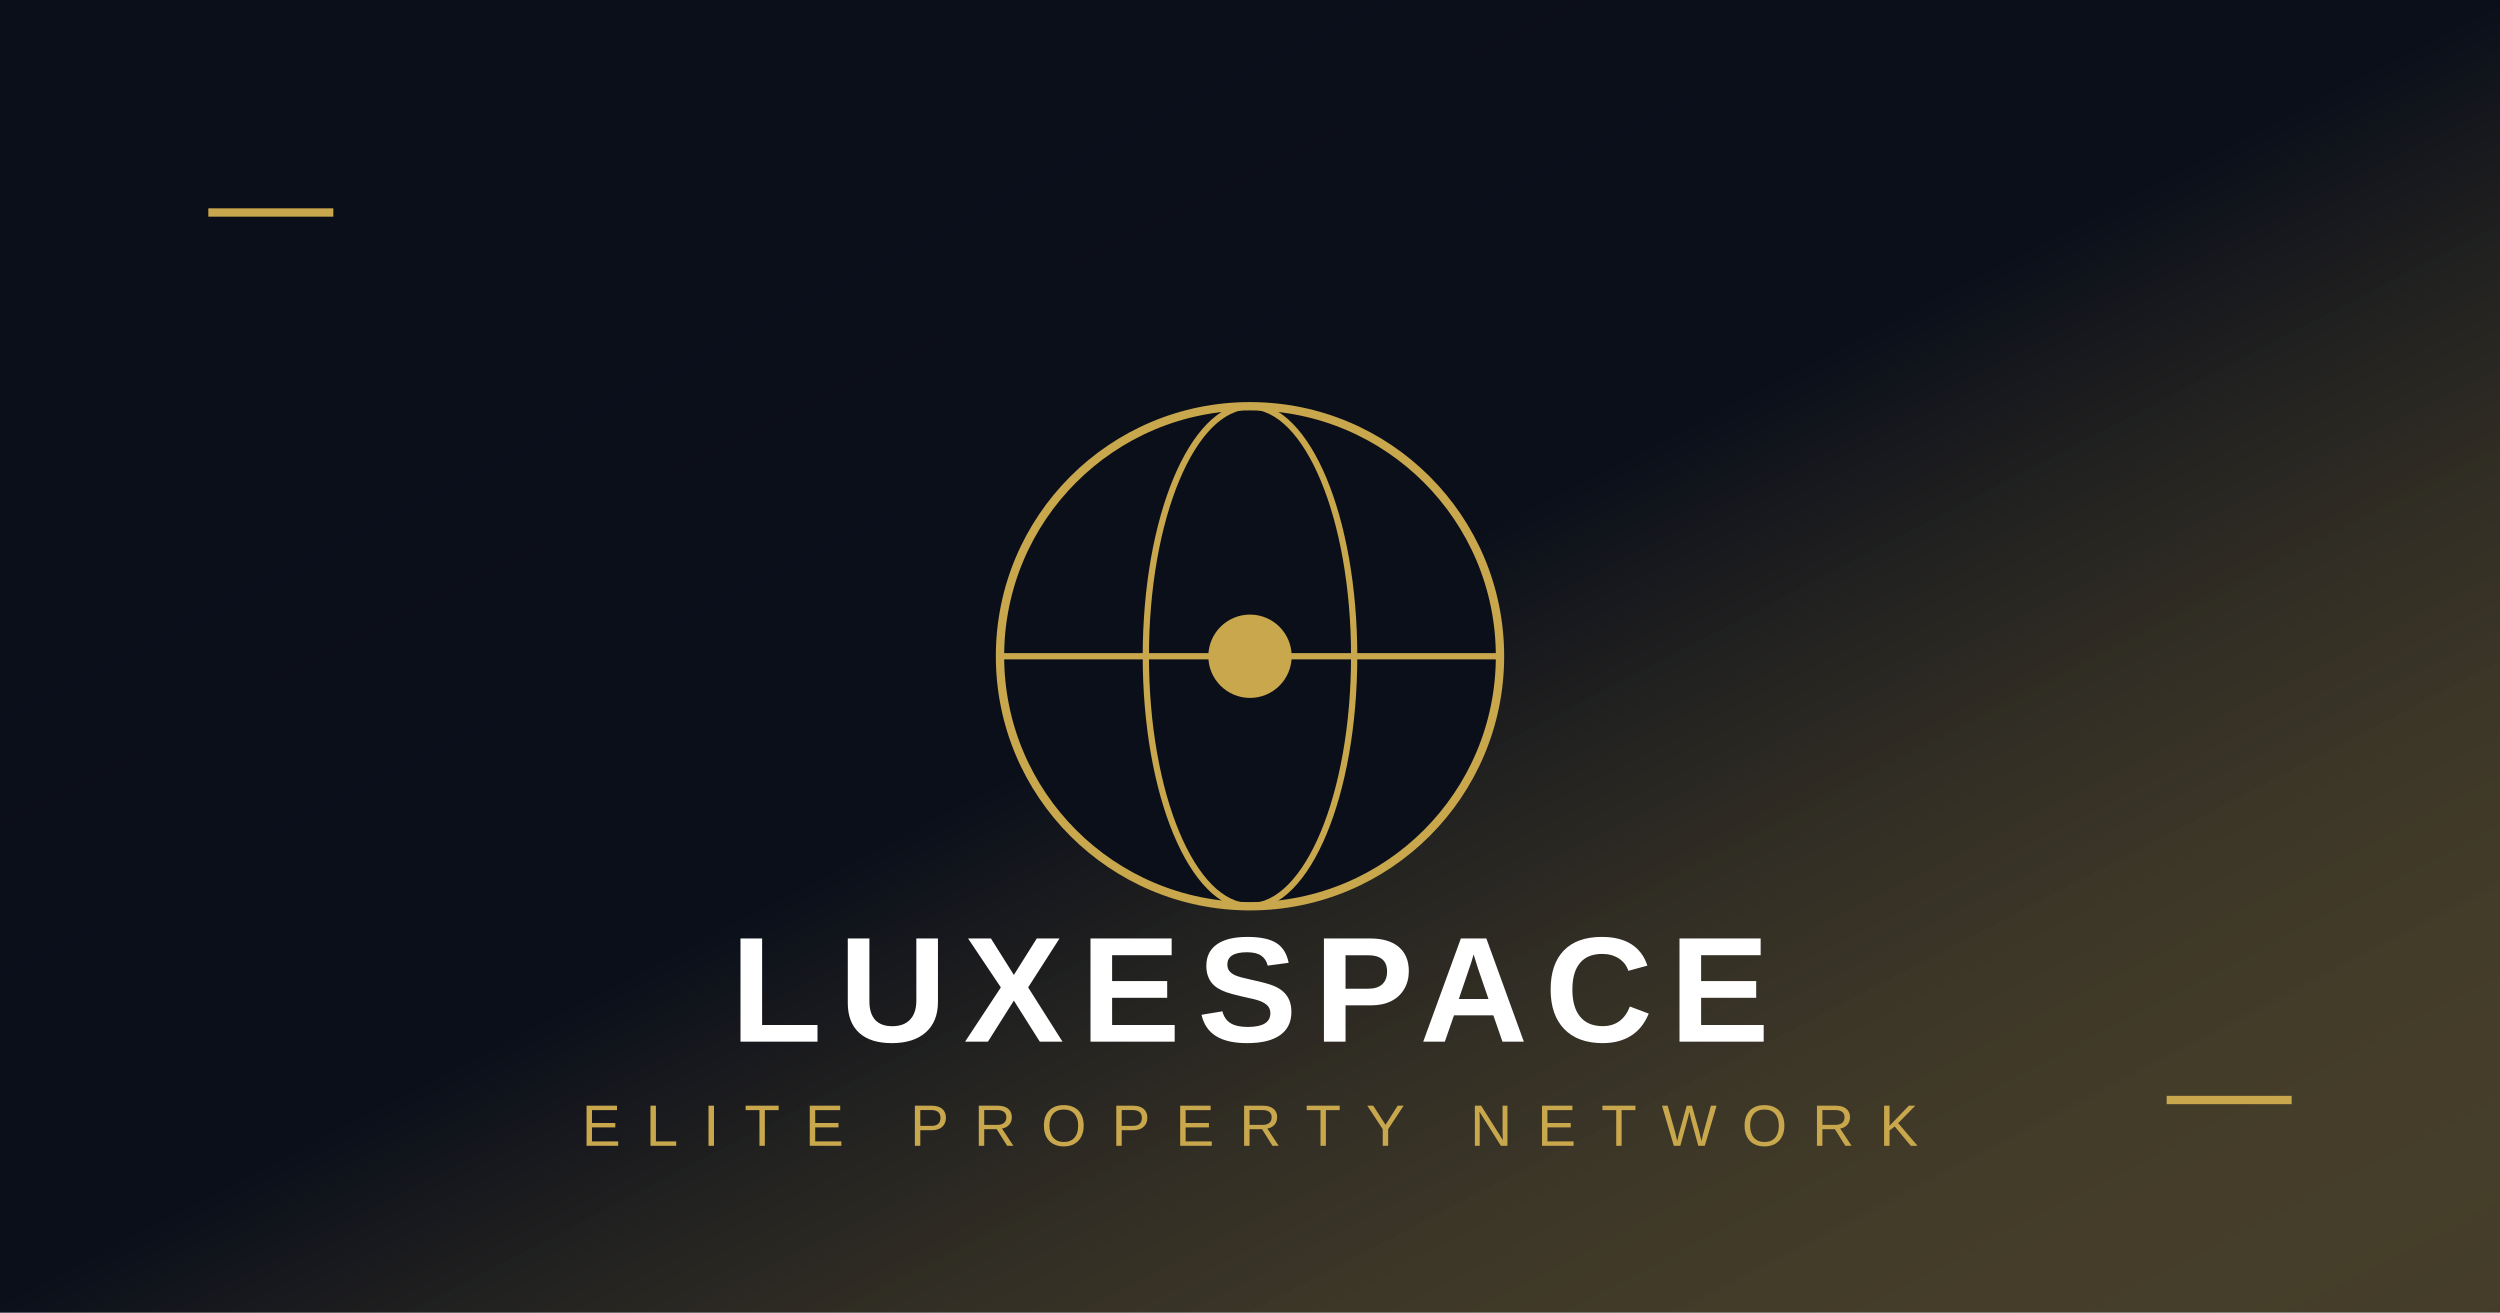
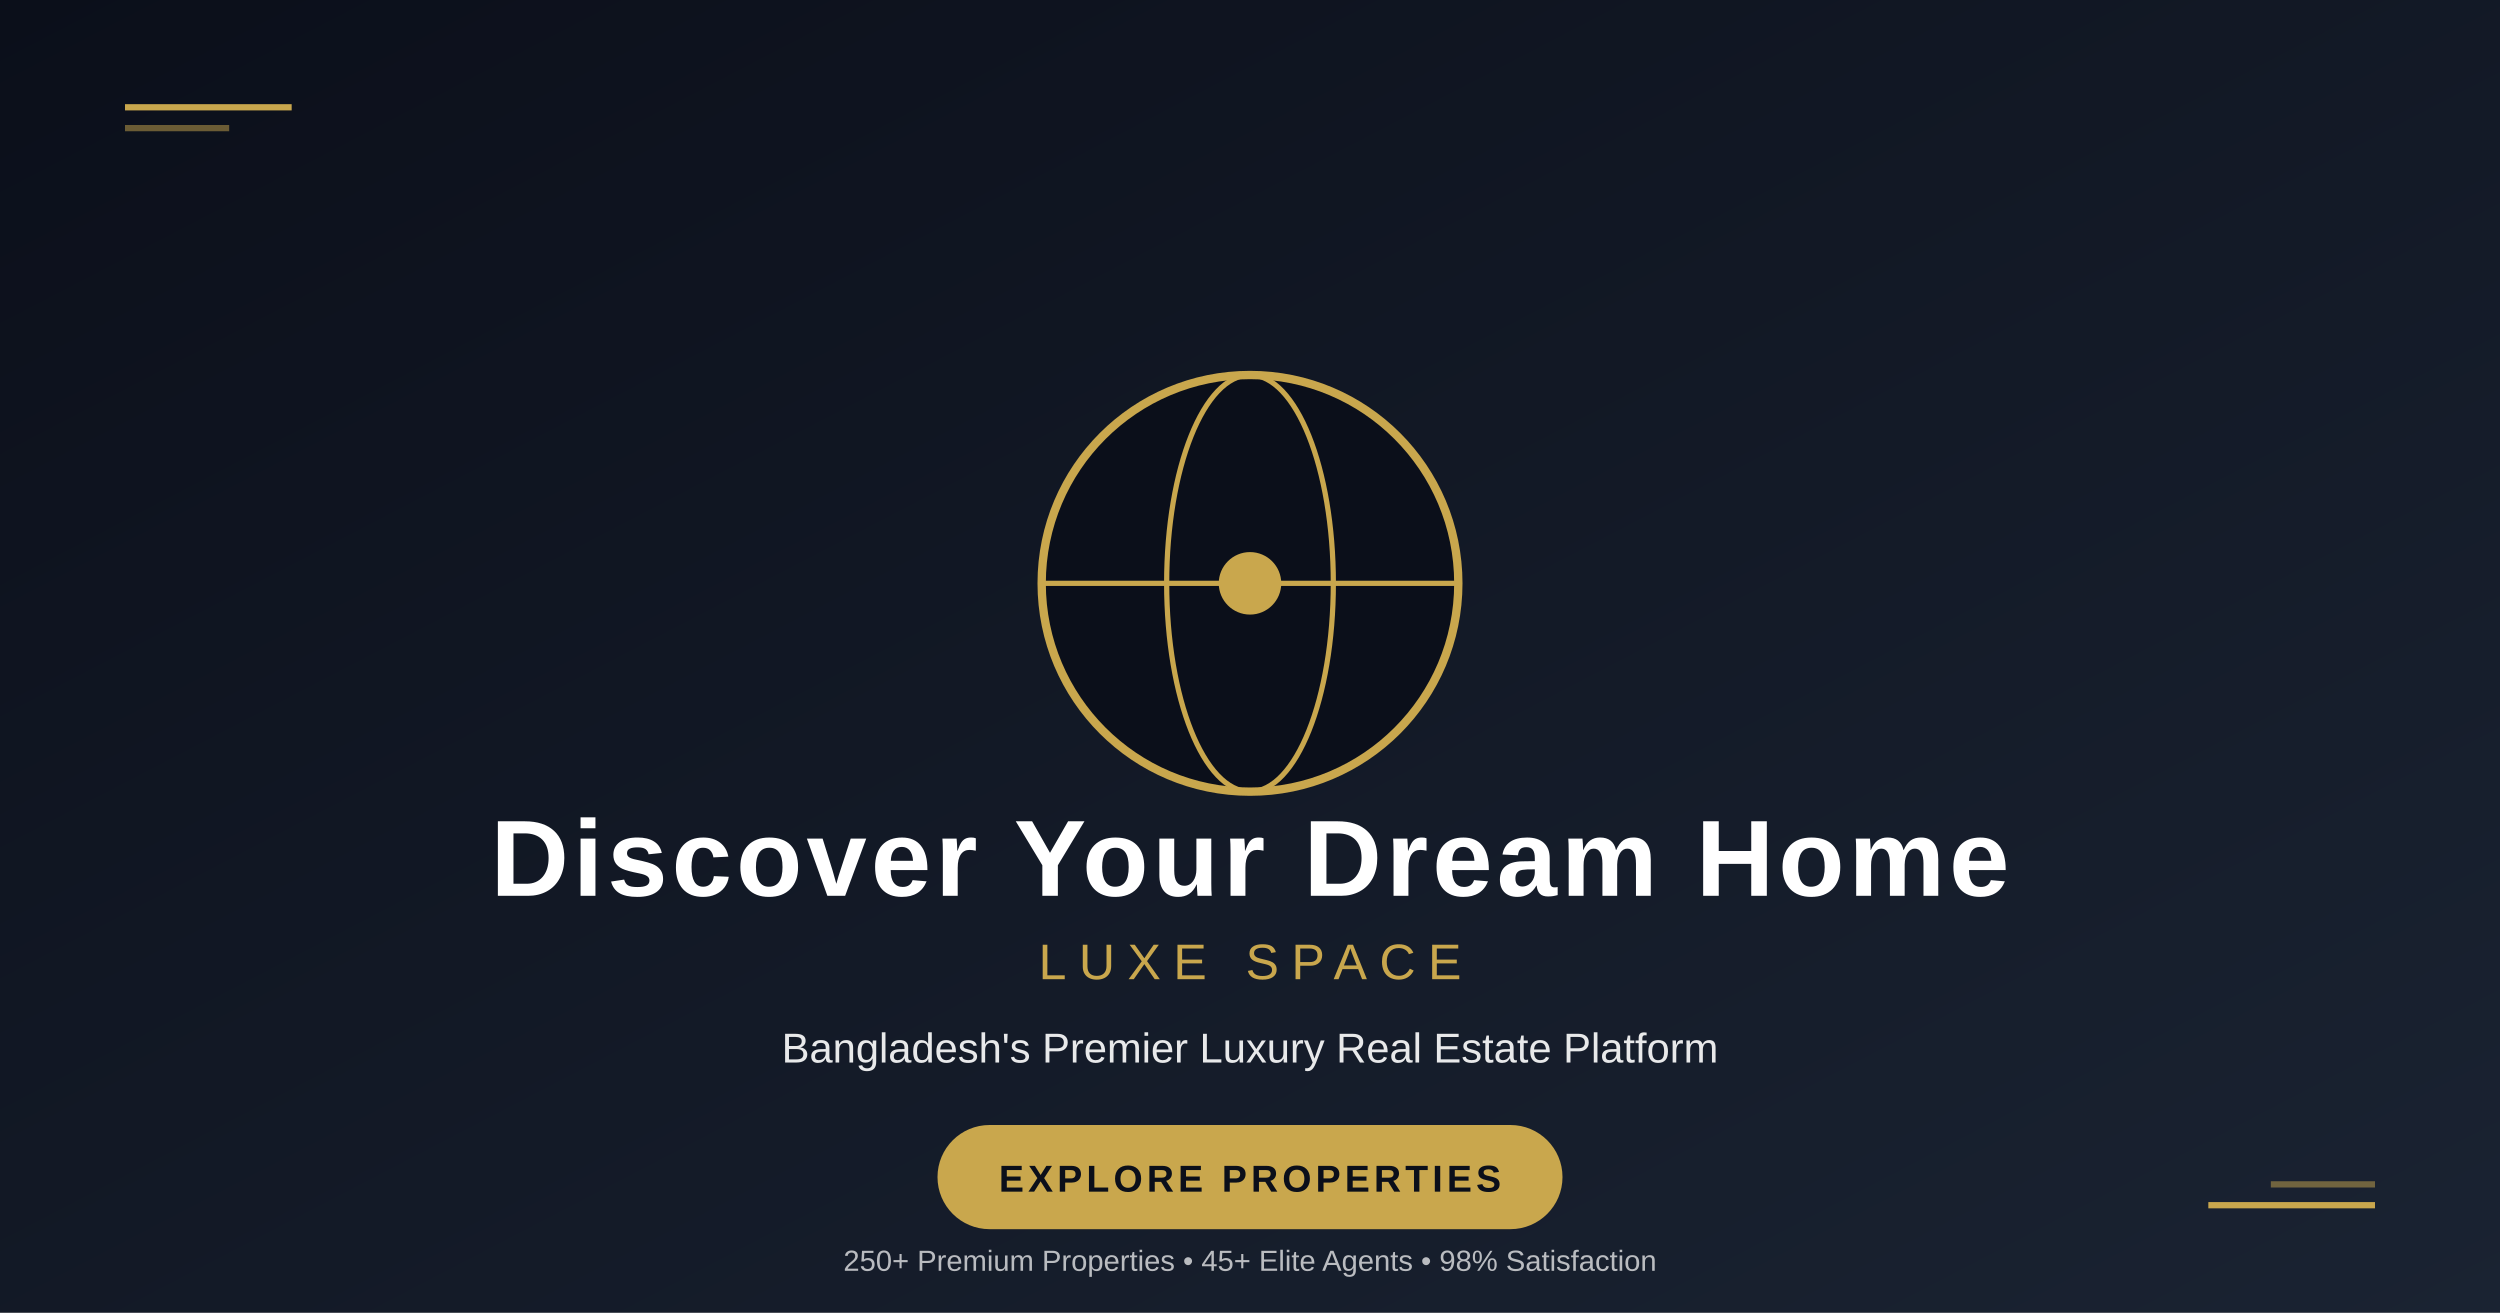
<svg xmlns="http://www.w3.org/2000/svg" viewBox="0 0 1200 630" fill="none">
  <rect width="1200" height="630" fill="#0B0F1A" />
-   <rect width="1200" height="630" fill="url(#gradient)" />
  <defs>
-     <linearGradient id="gradient" x1="0%" y1="0%" x2="100%" y2="100%">
-       <stop offset="0%" stop-color="#0B0F1A" stop-opacity="0.9" />
-       <stop offset="50%" stop-color="#0B0F1A" stop-opacity="0.7" />
-       <stop offset="100%" stop-color="#C9A74D" stop-opacity="0.3" />
+     <linearGradient id="bgGrad" x1="0%" y1="0%" x2="100%" y2="100%">
+       <stop offset="0%" stop-color="#0B0F1A" />
+       <stop offset="100%" stop-color="#1a2332" />
    </linearGradient>
  </defs>
-   <circle cx="600" cy="315" r="120" fill="#0B0F1A" stroke="#C9A74D" stroke-width="4" />
-   <ellipse cx="600" cy="315" rx="50" ry="120" stroke="#C9A74D" stroke-width="3" fill="none" />
-   <line x1="480" y1="315" x2="720" y2="315" stroke="#C9A74D" stroke-width="3" />
-   <circle cx="600" cy="315" r="20" fill="#C9A74D" />
-   <text x="600" y="500" text-anchor="middle" fill="#FFFFFF" font-family="Arial, sans-serif" font-size="72" font-weight="bold" letter-spacing="8">LUXESPACE</text>
-   <text x="600" y="550" text-anchor="middle" fill="#C9A74D" font-family="Arial, sans-serif" font-size="28" font-weight="300" letter-spacing="12">ELITE PROPERTY NETWORK</text>
-   <rect x="100" y="100" width="60" height="4" fill="#C9A74D" />
-   <rect x="1040" y="526" width="60" height="4" fill="#C9A74D" />
+   <rect width="1200" height="630" fill="url(#bgGrad)" />
+   <rect x="60" y="50" width="80" height="3" fill="#C9A74D" />
+   <rect x="60" y="60" width="50" height="3" fill="#C9A74D" opacity="0.5" />
+   <rect x="1060" y="577" width="80" height="3" fill="#C9A74D" />
+   <rect x="1090" y="567" width="50" height="3" fill="#C9A74D" opacity="0.5" />
+   <circle cx="600" cy="280" r="100" fill="#0B0F1A" stroke="#C9A74D" stroke-width="4" />
+   <ellipse cx="600" cy="280" rx="40" ry="100" stroke="#C9A74D" stroke-width="2.5" fill="none" />
+   <line x1="500" y1="280" x2="700" y2="280" stroke="#C9A74D" stroke-width="2.5" />
+   <circle cx="600" cy="280" r="15" fill="#C9A74D" />
+   <text x="600" y="430" text-anchor="middle" fill="#FFFFFF" font-family="Arial, sans-serif" font-size="52" font-weight="bold" letter-spacing="2">
+     Discover Your Dream Home
+   </text>
+   <text x="600" y="470" text-anchor="middle" fill="#C9A74D" font-family="Arial, sans-serif" font-size="24" font-weight="300" letter-spacing="6">
+     LUXE SPACE
+   </text>
+   <text x="600" y="510" text-anchor="middle" fill="#FFFFFF" font-family="Arial, sans-serif" font-size="20" font-weight="400" opacity="0.9">
+     Bangladesh's Premier Luxury Real Estate Platform
+   </text>
+   <rect x="450" y="540" width="300" height="50" rx="25" fill="#C9A74D" />
+   <text x="600" y="572" text-anchor="middle" fill="#0B0F1A" font-family="Arial, sans-serif" font-size="18" font-weight="bold" letter-spacing="2">
+     EXPLORE PROPERTIES
+   </text>
+   <text x="600" y="610" text-anchor="middle" fill="#FFFFFF" font-family="Arial, sans-serif" font-size="14" opacity="0.7">
+     250+ Premium Properties • 45+ Elite Agents • 98% Satisfaction
+   </text>
</svg>
